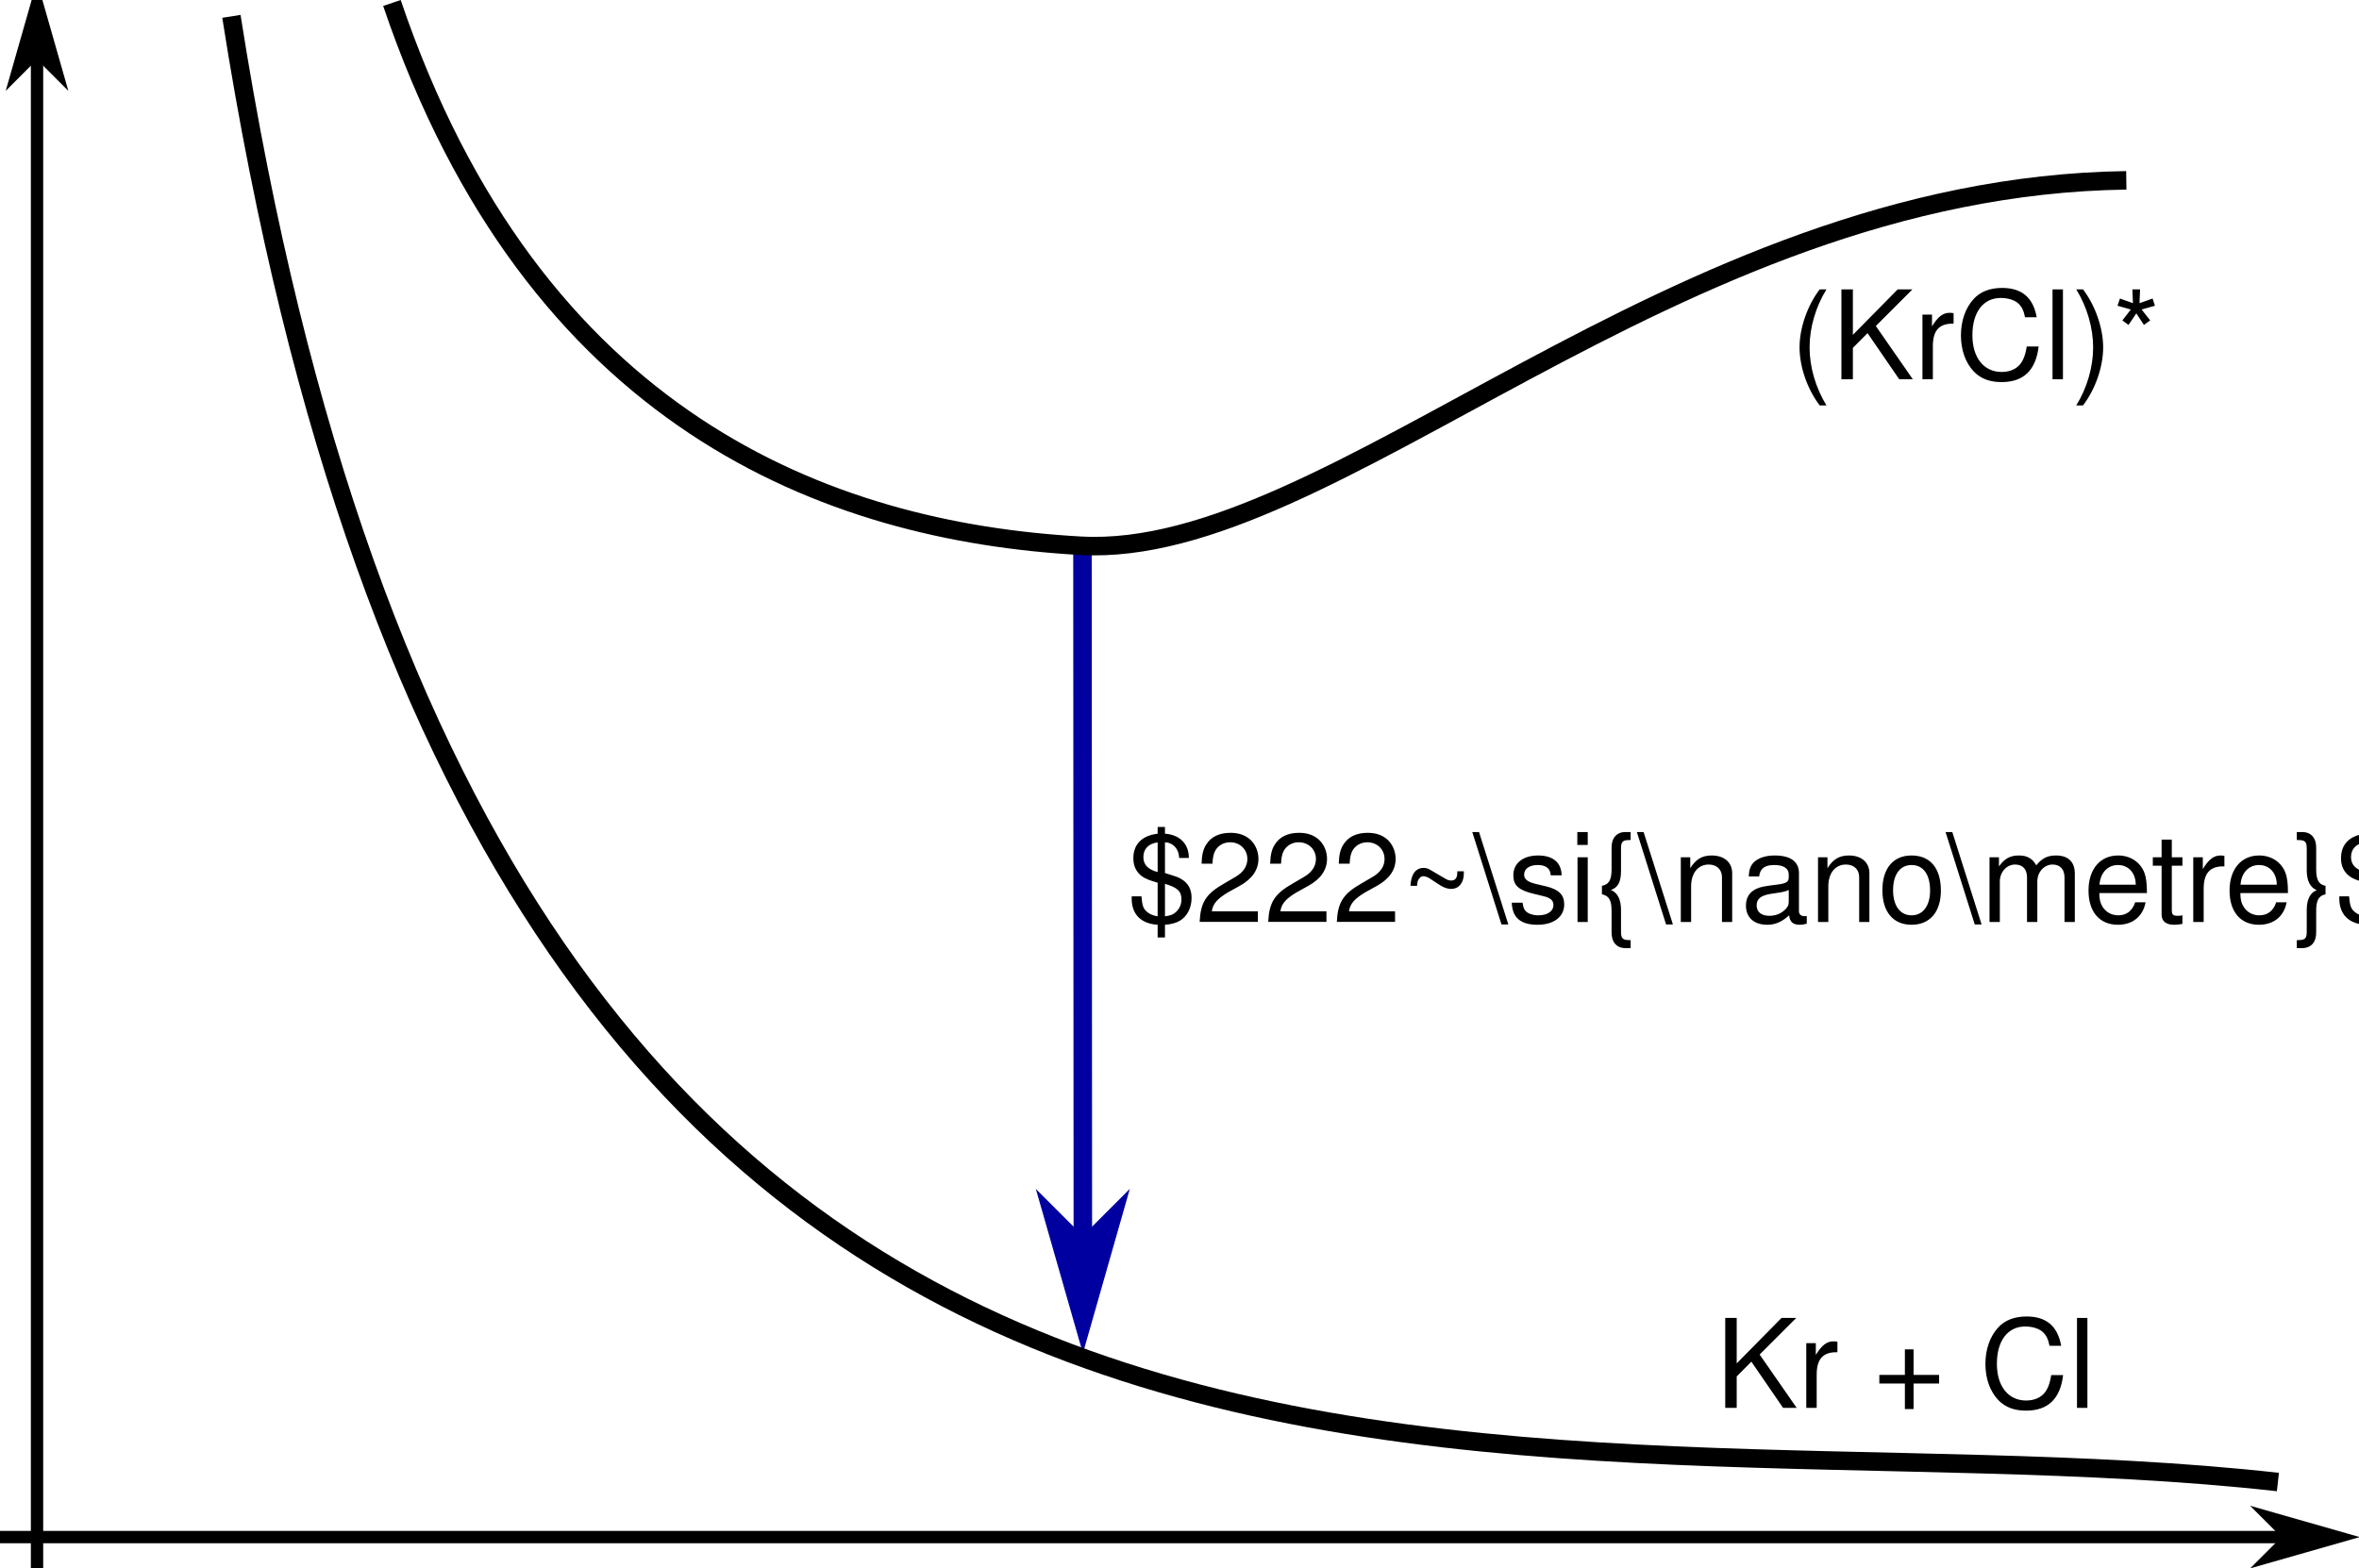
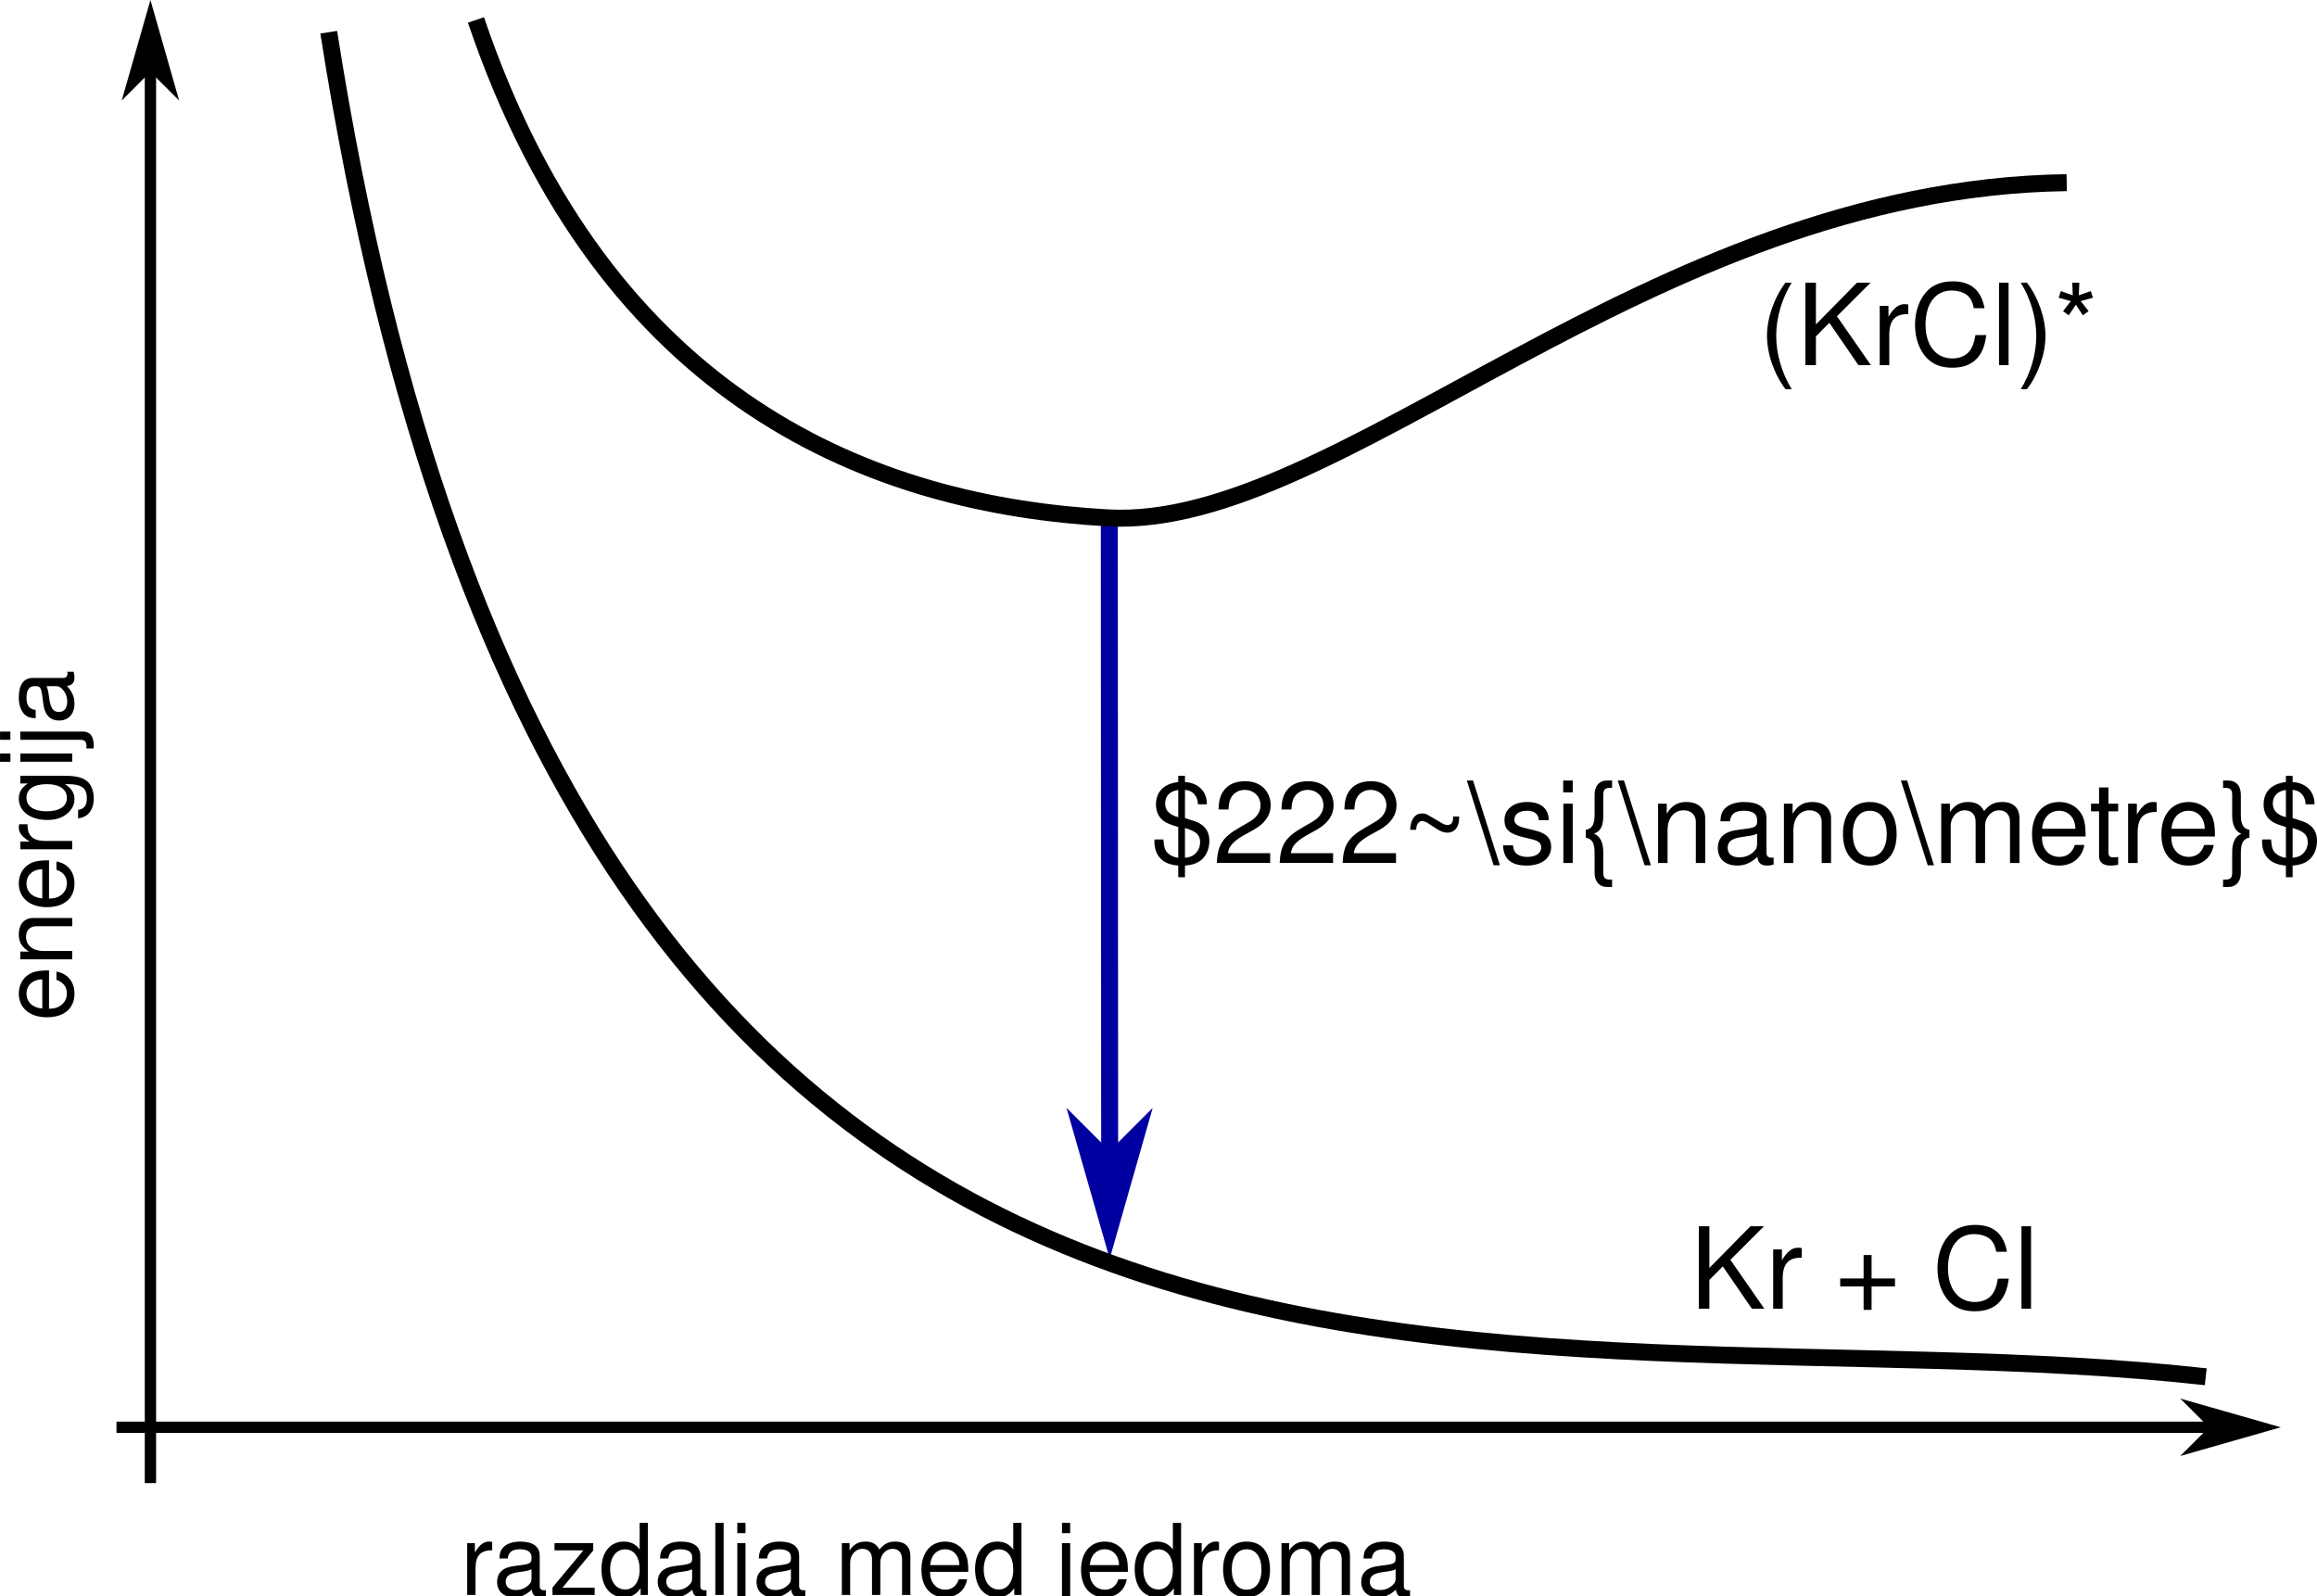
- <svg xmlns="http://www.w3.org/2000/svg" width="107.921mm" height="71.745mm" viewBox="0 0 382.397 254.214" id="svg3464" version="1.1">
+ <svg xmlns="http://www.w3.org/2000/svg" width="115.57mm" height="79.572mm" viewBox="0 0 409.501 281.948" id="svg3464" version="1.1">
  <defs id="defs3466">
    <marker orient="auto" refY="0" refX="0" id="Arrow1Mend-0-2-6" style="overflow:visible">
-       <path id="path4180-2-2-1" d="M 0,0 5,-5 -12.5,0 5,5 0,0 Z" style="fill:#550000;fill-opacity:1;fill-rule:evenodd;stroke:#550000;stroke-width:1pt;stroke-opacity:1" transform="matrix(-0.4,0,0,-0.4,-4,0)" />
+       <path id="path4180-2-2-1" d="M 0,0 5,-5 -12.5,0 5,5 Z" style="fill:#550000;fill-opacity:1;fill-rule:evenodd;stroke:#550000;stroke-width:1pt;stroke-opacity:1" transform="matrix(-0.4,0,0,-0.4,-4,0)" />
    </marker>
    <marker orient="auto" refY="0" refX="0" id="Arrow1Mend-0-2-6-9" style="overflow:visible">
-       <path id="path4180-2-2-1-3" d="M 0,0 5,-5 -12.5,0 5,5 0,0 Z" style="fill:#23f600;fill-opacity:1;fill-rule:evenodd;stroke:#23f600;stroke-width:1pt;stroke-opacity:1" transform="matrix(-0.4,0,0,-0.4,-4,0)" />
+       <path id="path4180-2-2-1-3" d="M 0,0 5,-5 -12.5,0 5,5 Z" style="fill:#23f600;fill-opacity:1;fill-rule:evenodd;stroke:#23f600;stroke-width:1pt;stroke-opacity:1" transform="matrix(-0.4,0,0,-0.4,-4,0)" />
    </marker>
    <marker orient="auto" refY="0" refX="0" id="Arrow1Mend-0-2-6-9-9" style="overflow:visible">
-       <path id="path4180-2-2-1-3-4" d="M 0,0 5,-5 -12.5,0 5,5 0,0 Z" style="fill:#0000a0;fill-opacity:1;fill-rule:evenodd;stroke:#0000a0;stroke-width:1pt;stroke-opacity:1" transform="matrix(-0.4,0,0,-0.4,-4,0)" />
+       <path id="path4180-2-2-1-3-4" d="M 0,0 5,-5 -12.5,0 5,5 Z" style="fill:#0000a0;fill-opacity:1;fill-rule:evenodd;stroke:#0000a0;stroke-width:1pt;stroke-opacity:1" transform="matrix(-0.4,0,0,-0.4,-4,0)" />
    </marker>
    <marker orient="auto" refY="0" refX="0" id="Arrow1Mend-0-2-6-9-9-0" style="overflow:visible">
-       <path id="path4180-2-2-1-3-4-3" d="M 0,0 5,-5 -12.5,0 5,5 0,0 Z" style="fill:#000000;fill-opacity:1;fill-rule:evenodd;stroke:#000000;stroke-width:1pt;stroke-opacity:1" transform="matrix(-0.4,0,0,-0.4,-4,0)" />
+       <path id="path4180-2-2-1-3-4-3" d="M 0,0 5,-5 -12.5,0 5,5 Z" style="fill:#000000;fill-opacity:1;fill-rule:evenodd;stroke:#000000;stroke-width:1pt;stroke-opacity:1" transform="matrix(-0.4,0,0,-0.4,-4,0)" />
    </marker>
    <marker orient="auto" refY="0" refX="0" id="Arrow1Mend-0-2-8" style="overflow:visible">
-       <path id="path4180-2-2-4" d="M 0,0 5,-5 -12.5,0 5,5 0,0 Z" style="fill:#000000;fill-opacity:1;fill-rule:evenodd;stroke:#000000;stroke-width:1pt;stroke-opacity:1" transform="matrix(-0.4,0,0,-0.4,-4,0)" />
+       <path id="path4180-2-2-4" d="M 0,0 5,-5 -12.5,0 5,5 Z" style="fill:#000000;fill-opacity:1;fill-rule:evenodd;stroke:#000000;stroke-width:1pt;stroke-opacity:1" transform="matrix(-0.4,0,0,-0.4,-4,0)" />
    </marker>
    <marker orient="auto" refY="0" refX="0" id="Arrow1Mend-0-2-9" style="overflow:visible">
-       <path id="path4180-2-2-7" d="M 0,0 5,-5 -12.5,0 5,5 0,0 Z" style="fill:#000000;fill-opacity:1;fill-rule:evenodd;stroke:#000000;stroke-width:1pt;stroke-opacity:1" transform="matrix(-0.4,0,0,-0.4,-4,0)" />
+       <path id="path4180-2-2-7" d="M 0,0 5,-5 -12.5,0 5,5 Z" style="fill:#000000;fill-opacity:1;fill-rule:evenodd;stroke:#000000;stroke-width:1pt;stroke-opacity:1" transform="matrix(-0.4,0,0,-0.4,-4,0)" />
    </marker>
    <marker orient="auto" refY="0" refX="0" id="Arrow1Mend-0-2" style="overflow:visible">
-       <path id="path4180-2-2" d="M 0,0 5,-5 -12.5,0 5,5 0,0 Z" style="fill:#000000;fill-opacity:1;fill-rule:evenodd;stroke:#000000;stroke-width:1pt;stroke-opacity:1" transform="matrix(-0.4,0,0,-0.4,-4,0)" />
+       <path id="path4180-2-2" d="M 0,0 5,-5 -12.5,0 5,5 Z" style="fill:#000000;fill-opacity:1;fill-rule:evenodd;stroke:#000000;stroke-width:1pt;stroke-opacity:1" transform="matrix(-0.4,0,0,-0.4,-4,0)" />
    </marker>
    <marker orient="auto" refY="0" refX="0" id="Arrow1Mend-0" style="overflow:visible">
-       <path id="path4180-2" d="M 0,0 5,-5 -12.5,0 5,5 0,0 Z" style="fill:#000000;fill-opacity:1;fill-rule:evenodd;stroke:#000000;stroke-width:1pt;stroke-opacity:1" transform="matrix(-0.4,0,0,-0.4,-4,0)" />
+       <path id="path4180-2" d="M 0,0 5,-5 -12.5,0 5,5 Z" style="fill:#000000;fill-opacity:1;fill-rule:evenodd;stroke:#000000;stroke-width:1pt;stroke-opacity:1" transform="matrix(-0.4,0,0,-0.4,-4,0)" />
    </marker>
    <marker orient="auto" refY="0" refX="0" id="Arrow1Mend-0-7" style="overflow:visible">
-       <path id="path4180-2-5" d="M 0,0 5,-5 -12.5,0 5,5 0,0 Z" style="fill:#000000;fill-opacity:1;fill-rule:evenodd;stroke:#000000;stroke-width:1pt;stroke-opacity:1" transform="matrix(-0.4,0,0,-0.4,-4,0)" />
+       <path id="path4180-2-5" d="M 0,0 5,-5 -12.5,0 5,5 Z" style="fill:#000000;fill-opacity:1;fill-rule:evenodd;stroke:#000000;stroke-width:1pt;stroke-opacity:1" transform="matrix(-0.4,0,0,-0.4,-4,0)" />
    </marker>
    <marker orient="auto" refY="0" refX="0" id="Arrow1Mend" style="overflow:visible">
-       <path id="path4180" d="M 0,0 5,-5 -12.5,0 5,5 0,0 Z" style="fill:#000000;fill-opacity:1;fill-rule:evenodd;stroke:#000000;stroke-width:1pt;stroke-opacity:1" transform="matrix(-0.4,0,0,-0.4,-4,0)" />
+       <path id="path4180" d="M 0,0 5,-5 -12.5,0 5,5 Z" style="fill:#000000;fill-opacity:1;fill-rule:evenodd;stroke:#000000;stroke-width:1pt;stroke-opacity:1" transform="matrix(-0.4,0,0,-0.4,-4,0)" />
    </marker>
    <marker orient="auto" refY="0" refX="0" id="Arrow1Mend-0-6" style="overflow:visible">
-       <path id="path4180-2-7" d="M 0,0 5,-5 -12.5,0 5,5 0,0 Z" style="fill:#000000;fill-opacity:1;fill-rule:evenodd;stroke:#000000;stroke-width:1pt;stroke-opacity:1" transform="matrix(-0.4,0,0,-0.4,-4,0)" />
+       <path id="path4180-2-7" d="M 0,0 5,-5 -12.5,0 5,5 Z" style="fill:#000000;fill-opacity:1;fill-rule:evenodd;stroke:#000000;stroke-width:1pt;stroke-opacity:1" transform="matrix(-0.4,0,0,-0.4,-4,0)" />
    </marker>
    <marker orient="auto" refY="0" refX="0" id="Arrow1Mend-0-6-5" style="overflow:visible">
-       <path id="path4180-2-7-3" d="M 0,0 5,-5 -12.5,0 5,5 0,0 Z" style="fill:#000000;fill-opacity:1;fill-rule:evenodd;stroke:#000000;stroke-width:1pt;stroke-opacity:1" transform="matrix(-0.4,0,0,-0.4,-4,0)" />
+       <path id="path4180-2-7-3" d="M 0,0 5,-5 -12.5,0 5,5 Z" style="fill:#000000;fill-opacity:1;fill-rule:evenodd;stroke:#000000;stroke-width:1pt;stroke-opacity:1" transform="matrix(-0.4,0,0,-0.4,-4,0)" />
    </marker>
    <marker orient="auto" refY="0" refX="0" id="Arrow1Mend-3" style="overflow:visible">
-       <path id="path4180-6" d="M 0,0 5,-5 -12.5,0 5,5 0,0 Z" style="fill:#000000;fill-opacity:1;fill-rule:evenodd;stroke:#000000;stroke-width:1pt;stroke-opacity:1" transform="matrix(-0.4,0,0,-0.4,-4,0)" />
+       <path id="path4180-6" d="M 0,0 5,-5 -12.5,0 5,5 Z" style="fill:#000000;fill-opacity:1;fill-rule:evenodd;stroke:#000000;stroke-width:1pt;stroke-opacity:1" transform="matrix(-0.4,0,0,-0.4,-4,0)" />
    </marker>
  </defs>
-   <g id="layer1" transform="translate(-143.1842,-206.3818)">
-     <path style="fill:none;fill-rule:evenodd;stroke:#000000;stroke-width:2;stroke-linecap:butt;stroke-linejoin:miter;stroke-miterlimit:4;stroke-dasharray:none;stroke-opacity:1;marker-end:url(#Arrow1Mend)" d="m 149.186,465.451 0,-258.17" id="path4165" />
-     <path style="fill:none;fill-rule:evenodd;stroke:#000000;stroke-width:2;stroke-linecap:butt;stroke-linejoin:miter;stroke-miterlimit:4;stroke-dasharray:none;stroke-opacity:1;marker-end:url(#Arrow1Mend-3)" d="m 143.184,455.585 378.577,0" id="path4165-7" />
+   <g id="layer1" transform="translate(-122.5981,-203.3397)">
+     <path style="fill:none;fill-rule:evenodd;stroke:#000000;stroke-width:2;stroke-linecap:butt;stroke-linejoin:miter;stroke-miterlimit:4;stroke-dasharray:none;stroke-opacity:1;marker-end:url(#Arrow1Mend)" d="M 149.186,465.451 V 207.281" id="path4165" />
+     <path style="fill:none;fill-rule:evenodd;stroke:#000000;stroke-width:2;stroke-linecap:butt;stroke-linejoin:miter;stroke-miterlimit:4;stroke-dasharray:none;stroke-opacity:1;marker-end:url(#Arrow1Mend-3)" d="M 143.184,455.585 H 521.761" id="path4165-7" />
    <path style="fill:#0000a0;fill-opacity:1;fill-rule:evenodd;stroke:#0000a0;stroke-width:3;stroke-linecap:butt;stroke-linejoin:miter;stroke-miterlimit:4;stroke-dasharray:none;stroke-dashoffset:0;stroke-opacity:1;marker-end:url(#Arrow1Mend-0-2-6-9-9)" d="m 318.654,294.905 0.068,124.979" id="path4165-3-8-2-1-7" />
    <path style="fill:none;fill-rule:evenodd;stroke:#000000;stroke-width:3;stroke-linecap:butt;stroke-linejoin:miter;stroke-miterlimit:4;stroke-dasharray:none;stroke-opacity:1" d="m 180.697,209.032 c 43.197,274.762 208.515,223.886 331.738,237.627" id="path3555" />
    <path style="fill:none;fill-rule:evenodd;stroke:#000000;stroke-width:3;stroke-linecap:butt;stroke-linejoin:miter;stroke-miterlimit:4;stroke-dasharray:none;stroke-opacity:1" d="m 206.716,206.864 c 22.993,67.796 70.71,85.724 111.642,87.998 40.932,2.274 95.269,-58.209 169.504,-59.243" id="path3557" />
    <g id="g4598" transform="translate(-42,-94)" />
-     <text xml:space="preserve" style="font-style:normal;font-variant:normal;font-weight:normal;font-stretch:normal;font-size:56px;line-height:125%;font-family:'Nimbus Sans L';-inkscape-font-specification:Sans;letter-spacing:0px;word-spacing:0px;fill:#000000;fill-opacity:1;stroke:none;stroke-width:1px;stroke-linecap:butt;stroke-linejoin:miter;stroke-opacity:1" x="41.376" y="226.355" id="text12643">
-       <tspan id="tspan12645" x="41.376" y="226.355" style="font-size:17.5px">Energija</tspan>
+     <text xml:space="preserve" style="font-style:normal;font-variant:normal;font-weight:normal;font-stretch:normal;line-height:0%;font-family:'Nimbus Sans L';-inkscape-font-specification:Sans;letter-spacing:0px;word-spacing:0px;fill:#000000;fill-opacity:1;stroke:none;stroke-width:1px;stroke-linecap:butt;stroke-linejoin:miter;stroke-opacity:1" x="-383.828" y="135.356" id="text12643" transform="rotate(-90)">
+       <tspan id="tspan12645" x="-383.828" y="135.356" style="font-size:17.5px;line-height:1.25">energija</tspan>
    </text>
-     <text xml:space="preserve" style="font-style:normal;font-variant:normal;font-weight:normal;font-stretch:normal;font-size:56px;line-height:125%;font-family:'Nimbus Sans L';-inkscape-font-specification:Sans;letter-spacing:0px;word-spacing:0px;fill:#000000;fill-opacity:1;stroke:none;stroke-width:1px;stroke-linecap:butt;stroke-linejoin:miter;stroke-opacity:1" x="421.269" y="434.631" id="text12647-1-6-2-5-8">
-       <tspan x="421.269" y="434.631" style="font-size:20px" id="tspan12743-8">Kr + Cl</tspan>
+     <text xml:space="preserve" style="font-style:normal;font-variant:normal;font-weight:normal;font-stretch:normal;line-height:0%;font-family:'Nimbus Sans L';-inkscape-font-specification:Sans;letter-spacing:0px;word-spacing:0px;fill:#000000;fill-opacity:1;stroke:none;stroke-width:1px;stroke-linecap:butt;stroke-linejoin:miter;stroke-opacity:1" x="421.269" y="434.631" id="text12647-1-6-2-5-8">
+       <tspan x="421.269" y="434.631" style="font-size:20px;line-height:1.25" id="tspan12743-8">Kr + Cl</tspan>
    </text>
-     <text xml:space="preserve" style="font-style:normal;font-variant:normal;font-weight:normal;font-stretch:normal;font-size:56px;line-height:125%;font-family:'Nimbus Sans L';-inkscape-font-specification:Sans;letter-spacing:0px;word-spacing:0px;fill:#000000;fill-opacity:1;stroke:none;stroke-width:1px;stroke-linecap:butt;stroke-linejoin:miter;stroke-opacity:1" x="325.839" y="355.861" id="text12647-1-6-2-5-5-3-4-3-7-9">
-       <tspan x="325.839" y="355.861" style="font-size:20px" id="tspan12743-9-7-5-6-5-3">$222~\si{\nano\metre}$</tspan>
+     <text xml:space="preserve" style="font-style:normal;font-variant:normal;font-weight:normal;font-stretch:normal;line-height:0%;font-family:'Nimbus Sans L';-inkscape-font-specification:Sans;letter-spacing:0px;word-spacing:0px;fill:#000000;fill-opacity:1;stroke:none;stroke-width:1px;stroke-linecap:butt;stroke-linejoin:miter;stroke-opacity:1" x="325.839" y="355.861" id="text12647-1-6-2-5-5-3-4-3-7-9">
+       <tspan x="325.839" y="355.861" style="font-size:20px;line-height:1.25" id="tspan12743-9-7-5-6-5-3">$222~\si{\nano\metre}$</tspan>
    </text>
-     <text id="text12643-5" y="458.75" x="537.134" style="font-style:normal;font-variant:normal;font-weight:normal;font-stretch:normal;font-size:56px;line-height:125%;font-family:'Nimbus Sans L';-inkscape-font-specification:Sans;letter-spacing:0px;word-spacing:0px;fill:#000000;fill-opacity:1;stroke:none;stroke-width:1px;stroke-linecap:butt;stroke-linejoin:miter;stroke-opacity:1" xml:space="preserve">
-       <tspan style="font-size:17.5px" y="458.75" x="537.134" id="tspan12645-3">Razdalja med jedroma</tspan>
+     <text id="text12643-5" y="485.222" x="203.963" style="font-style:normal;font-variant:normal;font-weight:normal;font-stretch:normal;line-height:0%;font-family:'Nimbus Sans L';-inkscape-font-specification:Sans;letter-spacing:0px;word-spacing:0px;fill:#000000;fill-opacity:1;stroke:none;stroke-width:1px;stroke-linecap:butt;stroke-linejoin:miter;stroke-opacity:1" xml:space="preserve">
+       <tspan style="font-size:17.5px;line-height:1.25" y="485.222" x="203.963" id="tspan12645-3">razdalja med jedroma</tspan>
    </text>
-     <text xml:space="preserve" style="font-style:normal;font-variant:normal;font-weight:normal;font-stretch:normal;font-size:56px;line-height:125%;font-family:'Nimbus Sans L';-inkscape-font-specification:Sans;letter-spacing:0px;word-spacing:0px;fill:#000000;fill-opacity:1;stroke:none;stroke-width:1px;stroke-linecap:butt;stroke-linejoin:miter;stroke-opacity:1" x="433.44" y="267.877" id="text12647-1-6-2-5-8-3">
-       <tspan x="433.44" y="267.877" style="font-size:20px" id="tspan12743-8-6">(KrCl)*</tspan>
-     </text>
-     <text xml:space="preserve" style="font-style:normal;font-variant:normal;font-weight:normal;font-stretch:normal;font-size:25px;line-height:125%;font-family:msbm10;-inkscape-font-specification:msbm10;letter-spacing:0px;word-spacing:0px;fill:#000000;fill-opacity:1;stroke:none;stroke-width:1px;stroke-linecap:butt;stroke-linejoin:miter;stroke-opacity:1" x="280.505" y="62.33" id="text4417">
-       <tspan id="tspan4419" x="280.505" y="62.33" />
+     <text xml:space="preserve" style="font-style:normal;font-variant:normal;font-weight:normal;font-stretch:normal;line-height:0%;font-family:'Nimbus Sans L';-inkscape-font-specification:Sans;letter-spacing:0px;word-spacing:0px;fill:#000000;fill-opacity:1;stroke:none;stroke-width:1px;stroke-linecap:butt;stroke-linejoin:miter;stroke-opacity:1" x="433.44" y="267.877" id="text12647-1-6-2-5-8-3">
+       <tspan x="433.44" y="267.877" style="font-size:20px;line-height:1.25" id="tspan12743-8-6">(KrCl)*</tspan>
    </text>
  </g>
</svg>
